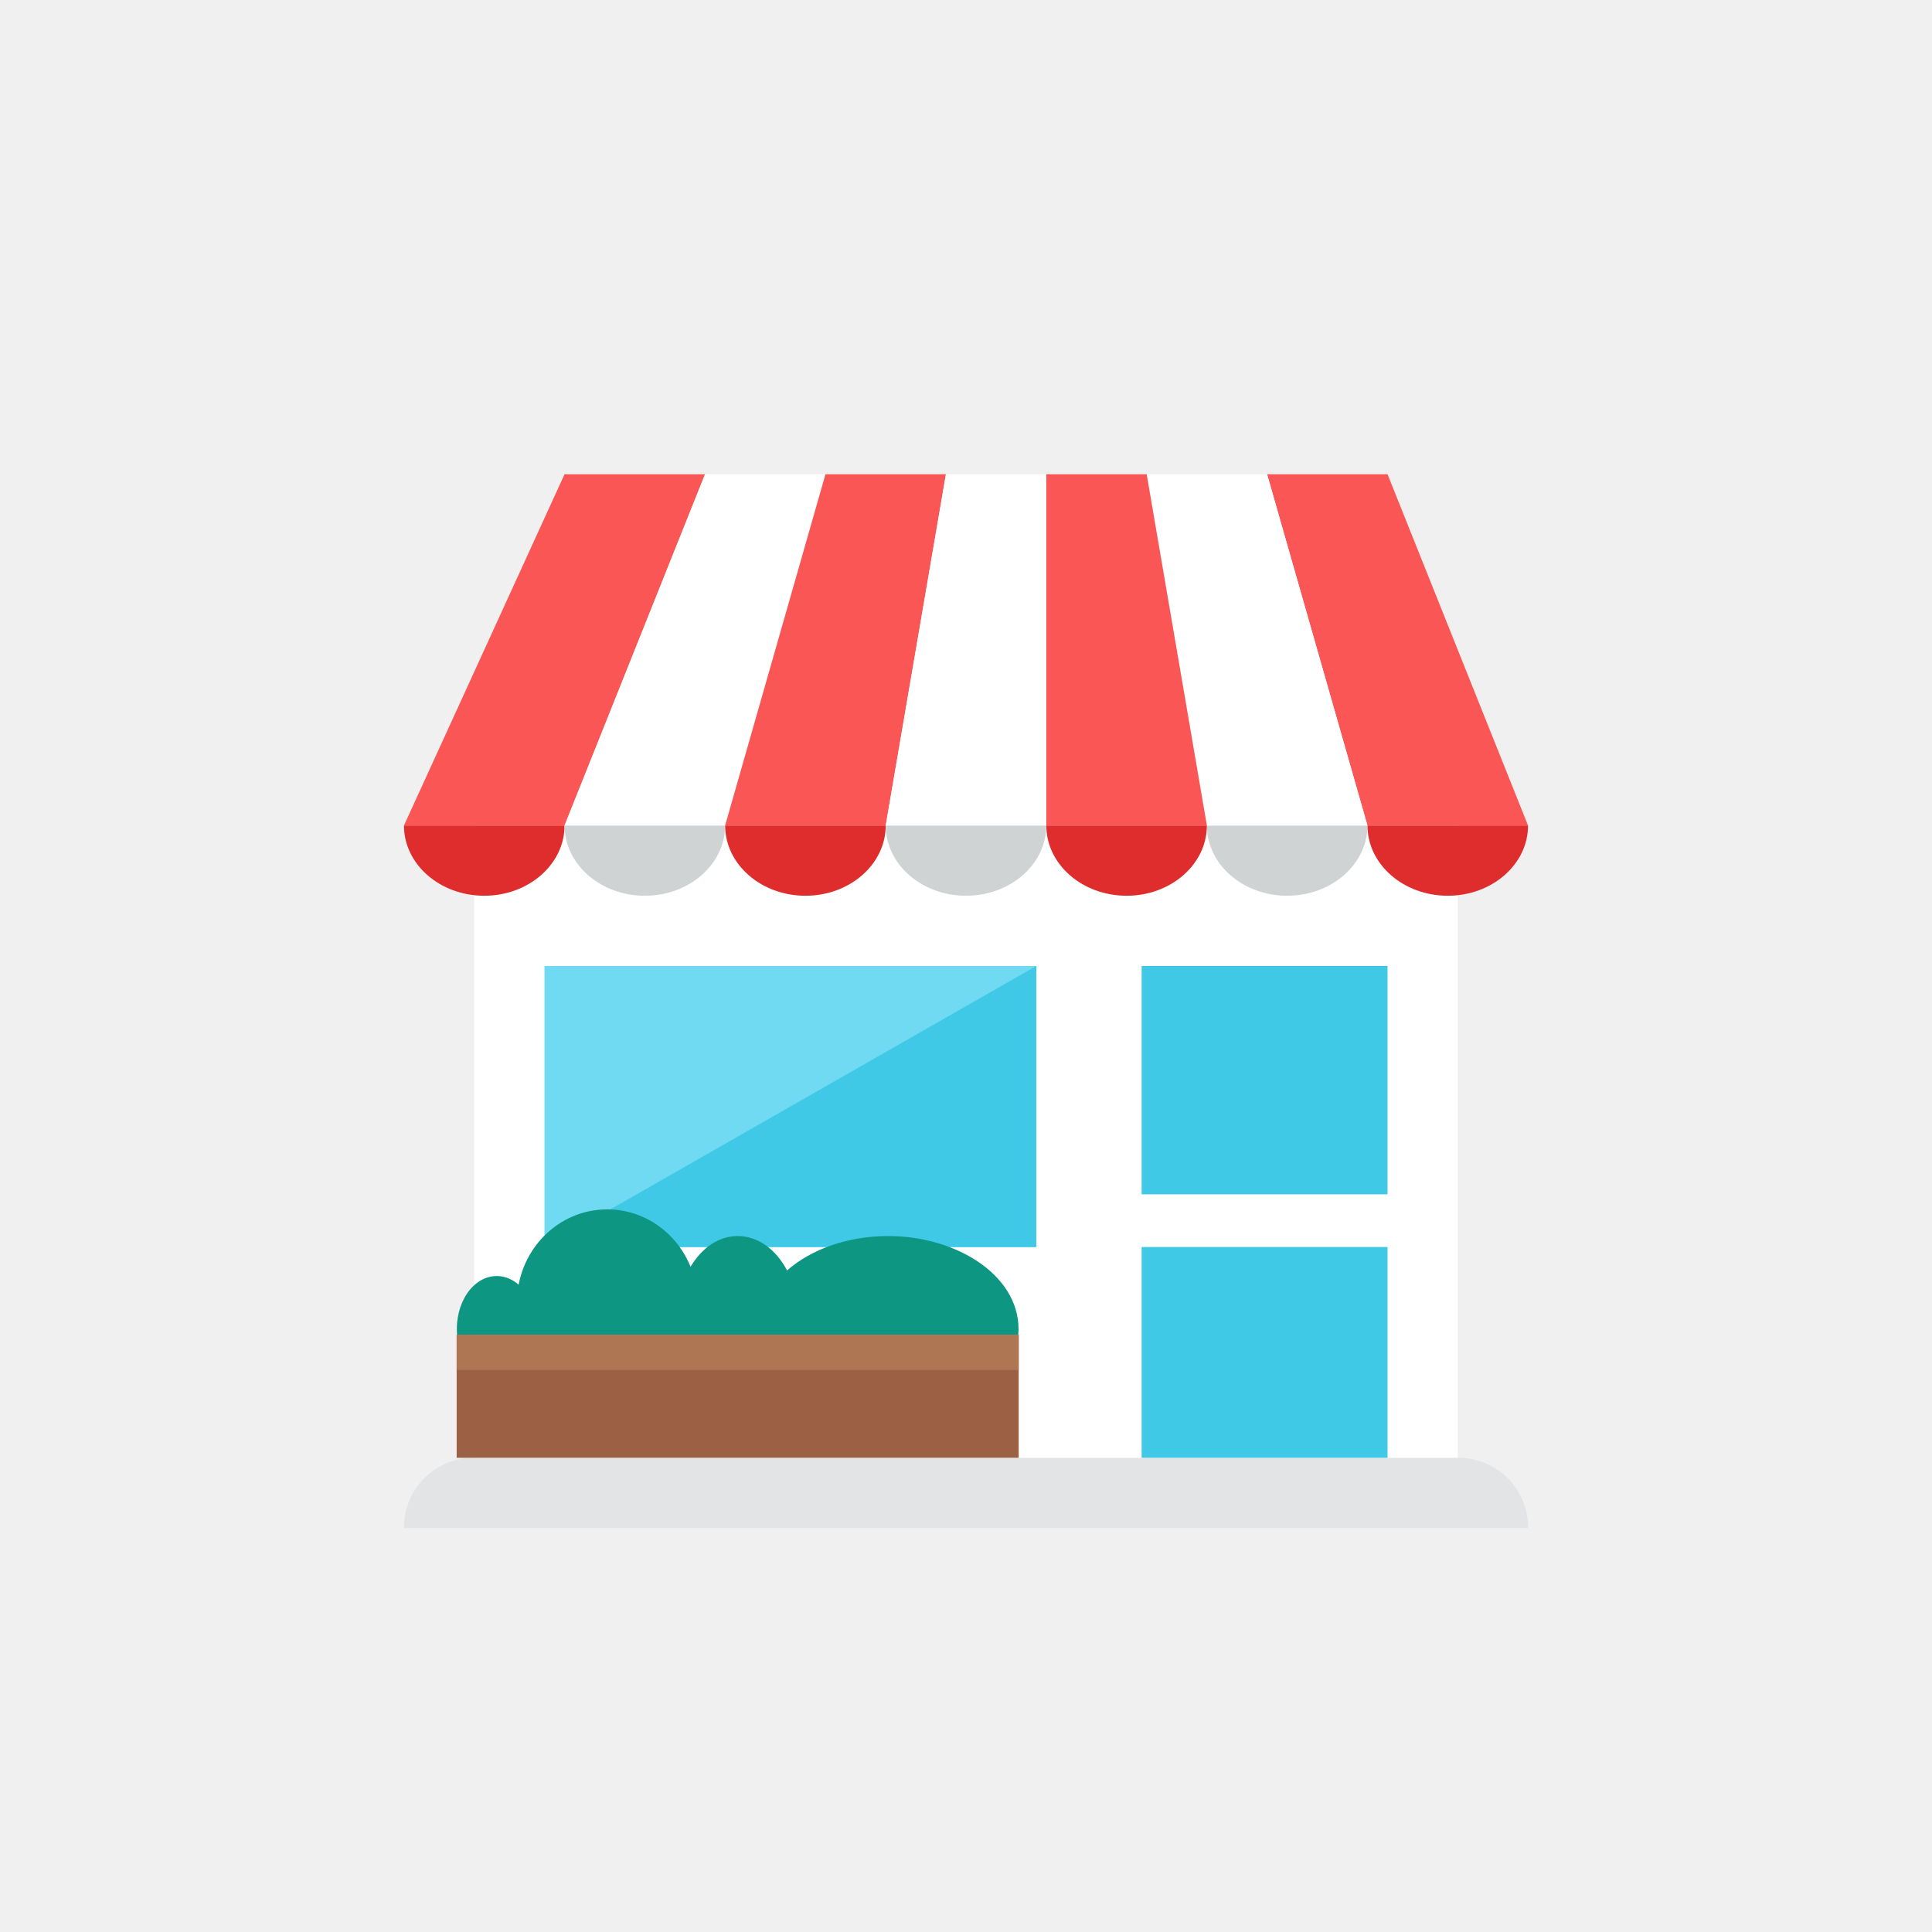
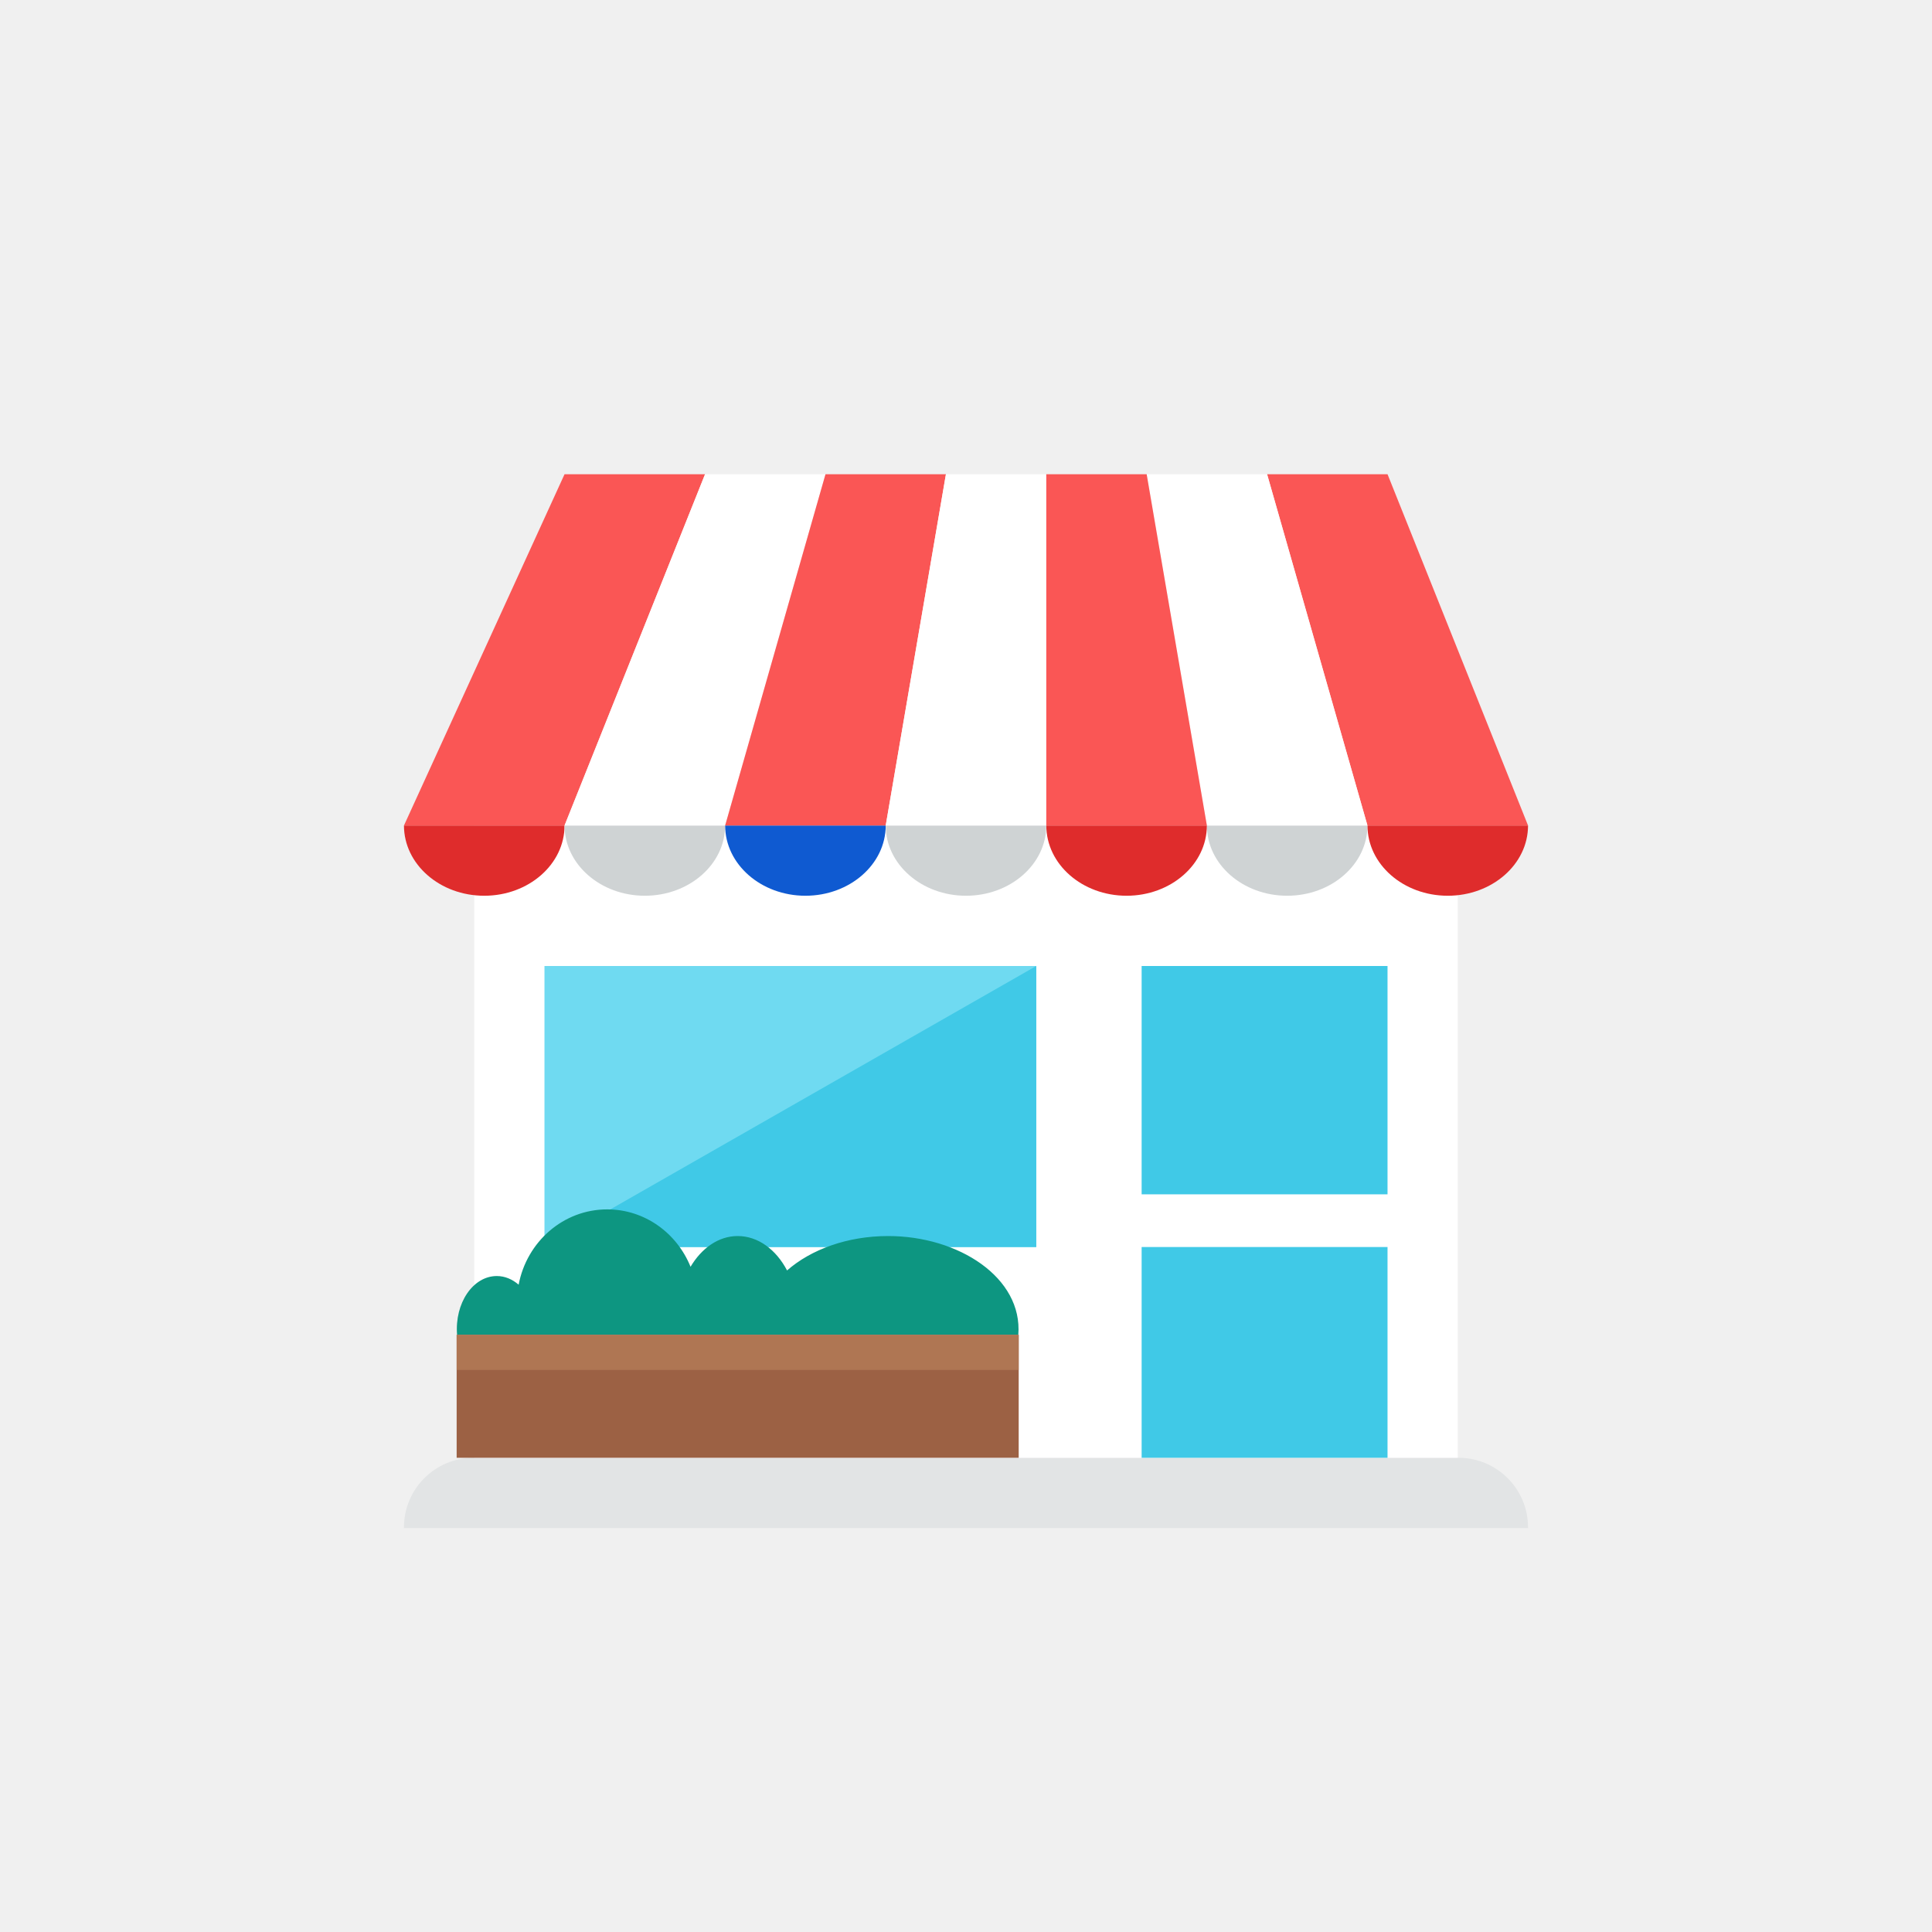
<svg xmlns="http://www.w3.org/2000/svg" height="110px" style="enable-background:new 0 0 110 110;" version="1.0" viewBox="0 0 110 110" width="110px" xml:space="preserve">
  <g id="Multicolor_1_">
    <g>
      <path d="M87,87H23v-0.04c0-2.187,1.773-3.96,3.96-3.96h56.08c2.187,0,3.96,1.773,3.96,3.96V87z" style="fill:#E2E4E5;" />
      <rect height="36" style="fill:#FFFFFF;" width="56" x="27" y="47" />
      <path d="M32.143,47c0,2.209-2.047,4-4.571,4S23,49.209,23,47H32.143z" style="fill:#DF2C2C;" />
      <path d="M41.286,47c0,2.209-2.047,4-4.571,4s-4.571-1.791-4.571-4H41.286z" style="fill:#CFD3D4;" />
-       <path d="M50.429,47c0,2.209-2.047,4-4.571,4s-4.571-1.791-4.571-4H50.429z" style="fill:#DF2C2C;" />
+       <path d="M50.429,47c0,2.209-2.047,4-4.571,4s-4.571-1.791-4.571-4H50.429z" style="fill:#0F5AD1;" />
      <path d="M59.571,47c0,2.209-2.047,4-4.571,4s-4.571-1.791-4.571-4H59.571z" style="fill:#CFD3D4;" />
      <path d="M77.857,47c0,2.209-2.047,4-4.571,4c-2.525,0-4.571-1.791-4.571-4H77.857z" style="fill:#CFD3D4;" />
      <path d="M68.714,47c0,2.209-2.047,4-4.571,4c-2.525,0-4.571-1.791-4.571-4H68.714z" style="fill:#DF2C2C;" />
      <path d="M87,47c0,2.209-2.047,4-4.571,4c-2.525,0-4.571-1.791-4.571-4H87z" style="fill:#DF2C2C;" />
      <polygon points="23,47 32.143,47 40.143,27 32.143,27   " style="fill:#FA5655;" />
      <polygon points="32.143,47 41.286,47 47,27 40.143,27   " style="fill:#FFFFFF;" />
      <polygon points="41.286,47 50.429,47 53.857,27 47,27   " style="fill:#FA5655;" />
      <polygon points="50.429,47 59.571,47 59.571,27 53.857,27   " style="fill:#FFFFFF;" />
      <polygon points="87,47 77.857,47 72.143,27 79,27   " style="fill:#FA5655;" />
      <polygon points="77.857,47 68.714,47 65.286,27 72.143,27   " style="fill:#FFFFFF;" />
      <polygon points="68.714,47 59.571,47 59.571,27 65.286,27   " style="fill:#FA5655;" />
      <rect height="16" style="fill:#6FDAF1;" width="28" x="31" y="55" />
      <polygon points="59,71 31,71 59,55   " style="fill:#40C9E7;" />
      <rect height="13" style="fill:#40C9E7;" width="14" x="65" y="55" />
      <rect height="12" style="fill:#40C9E7;" width="14" x="65" y="71" />
      <path d="M57.978,76c0.26-3.258-3.405-5.625-7.407-5.625c-2.324,0-4.396,0.764-5.759,1.959    c-0.619-1.182-1.646-1.959-2.812-1.959c-1.093,0-2.055,0.692-2.683,1.75c-0.775-1.918-2.607-3.268-4.746-3.268    c-2.5,0-4.58,1.845-5.042,4.288c-0.358-0.31-0.784-0.493-1.243-0.493c-1.355,0-2.406,1.54-2.262,3.348H57.978z" style="fill:#0D9681;" />
      <rect height="7" style="fill:#9C6144;" width="32" x="26" y="76" />
      <rect height="2" style="fill:#AF7653;" width="32" x="26" y="76" />
    </g>
  </g>
</svg>
